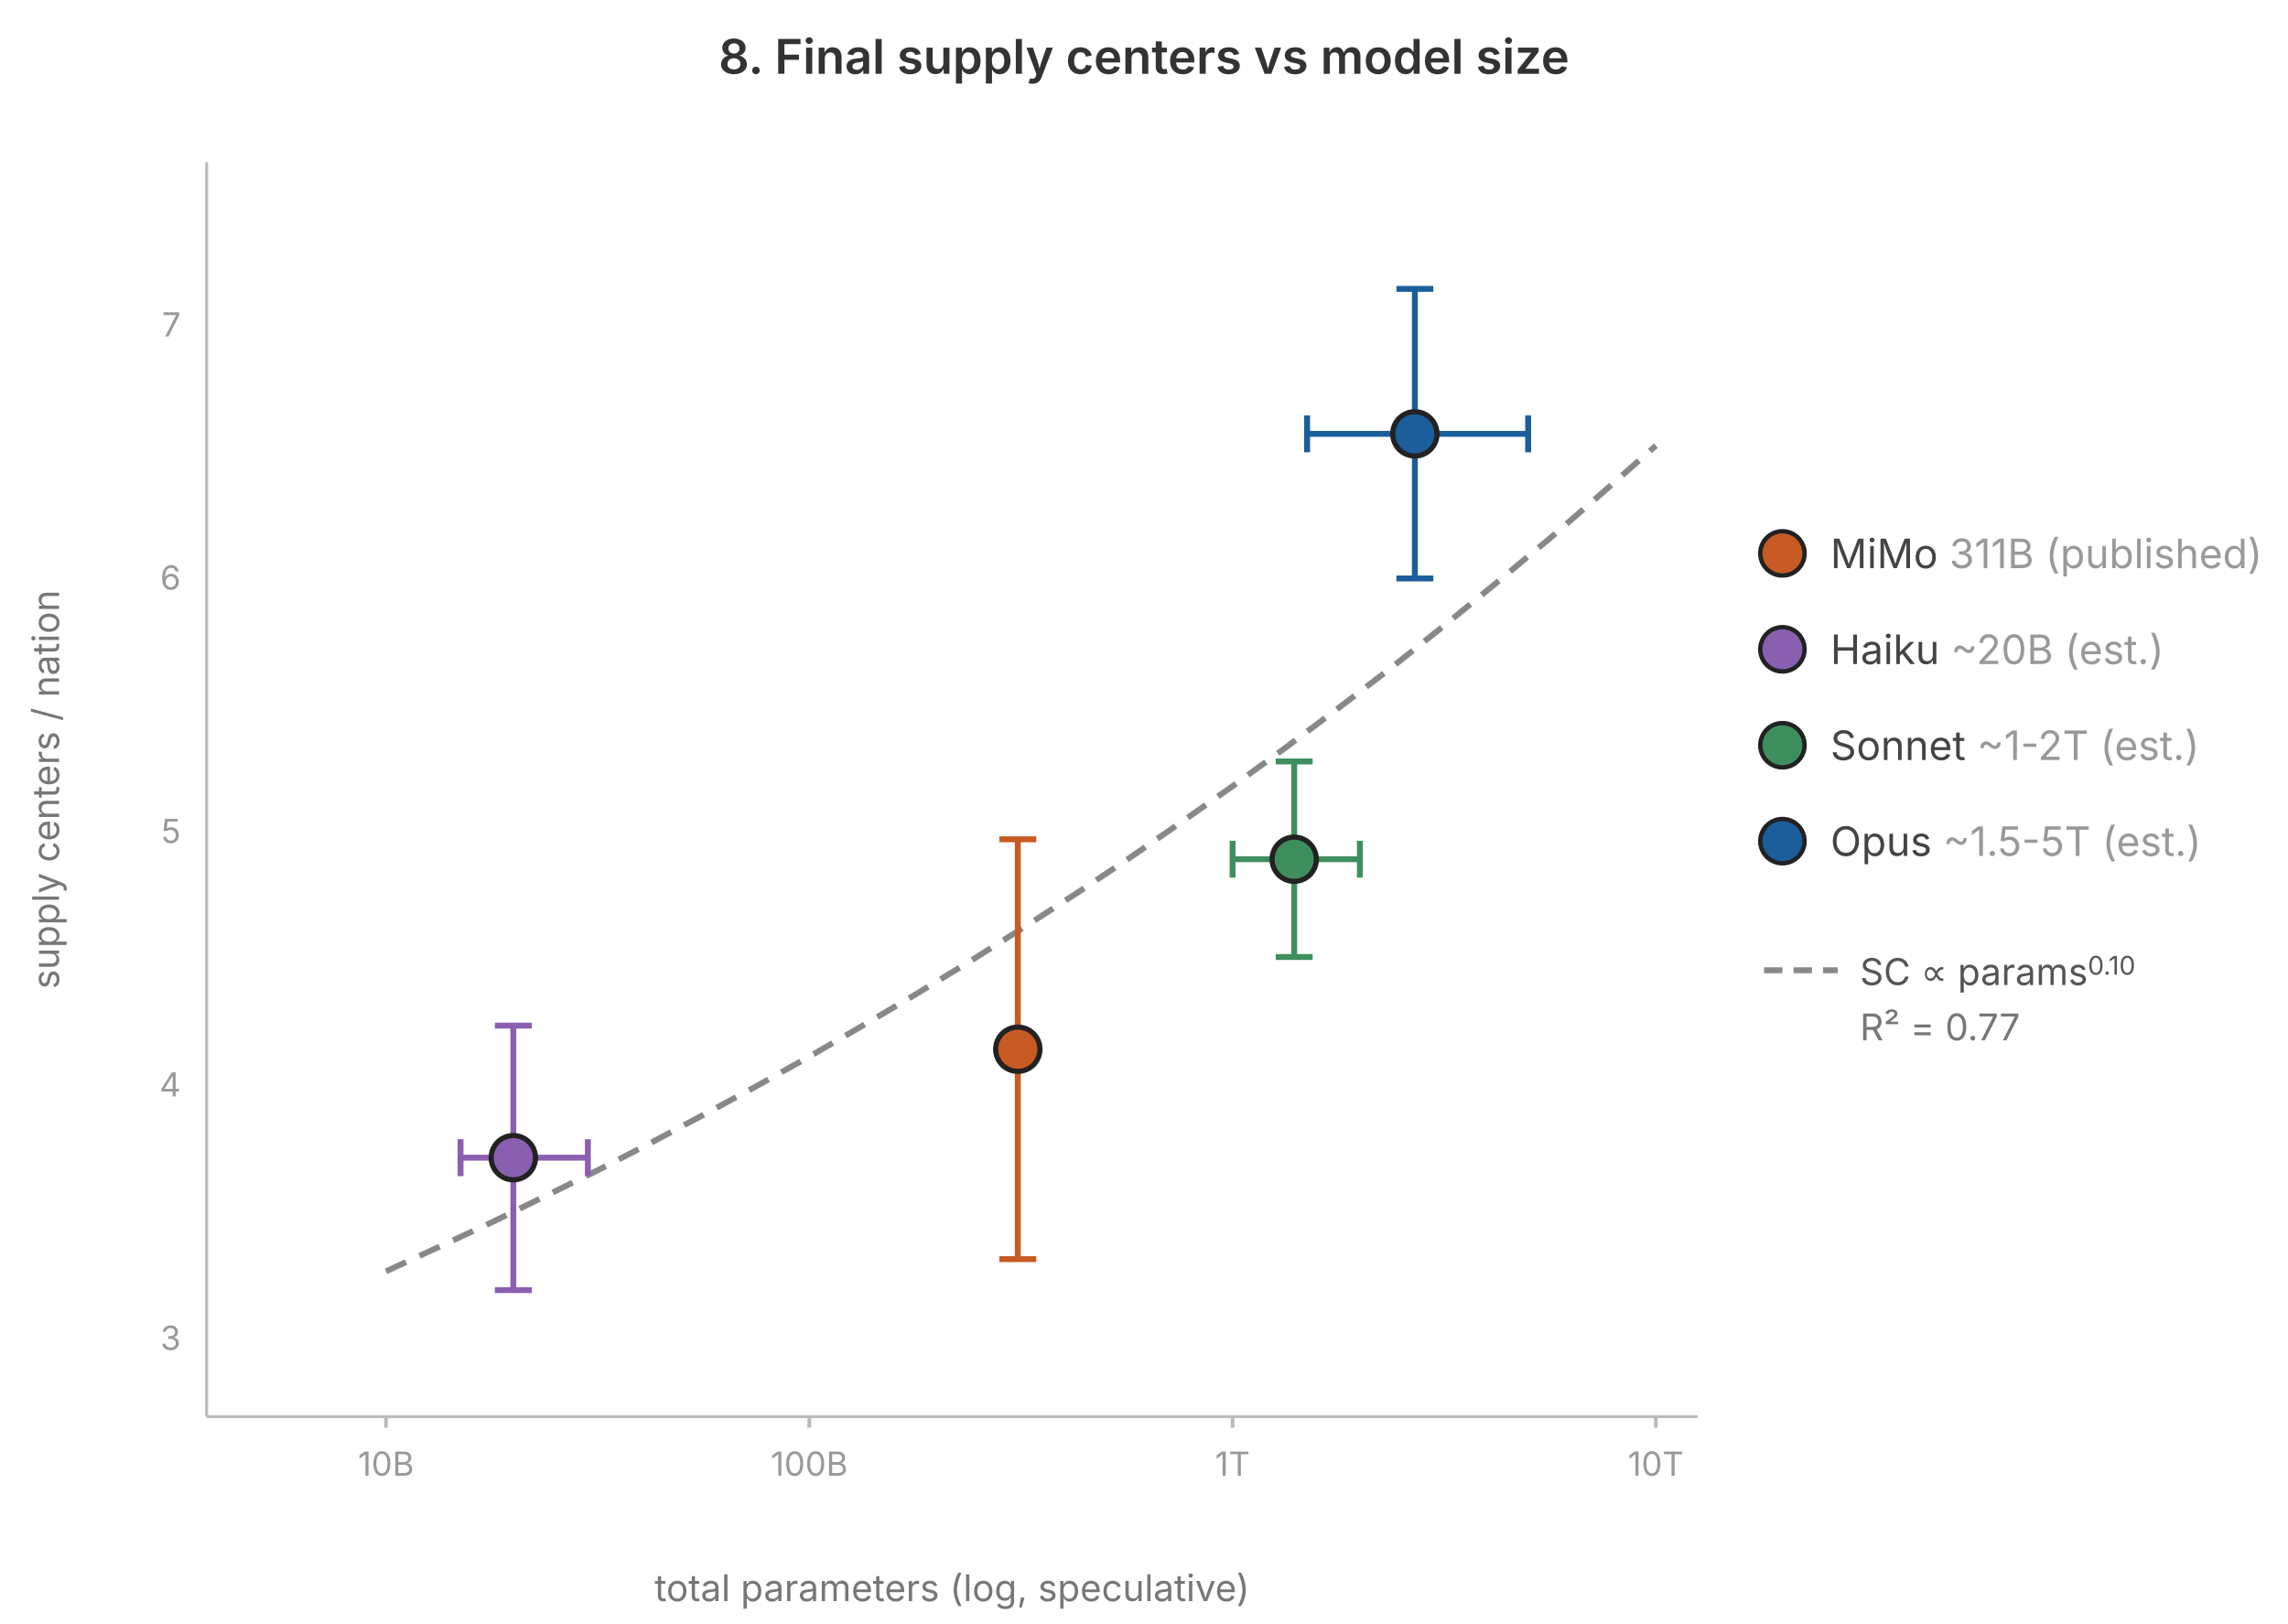
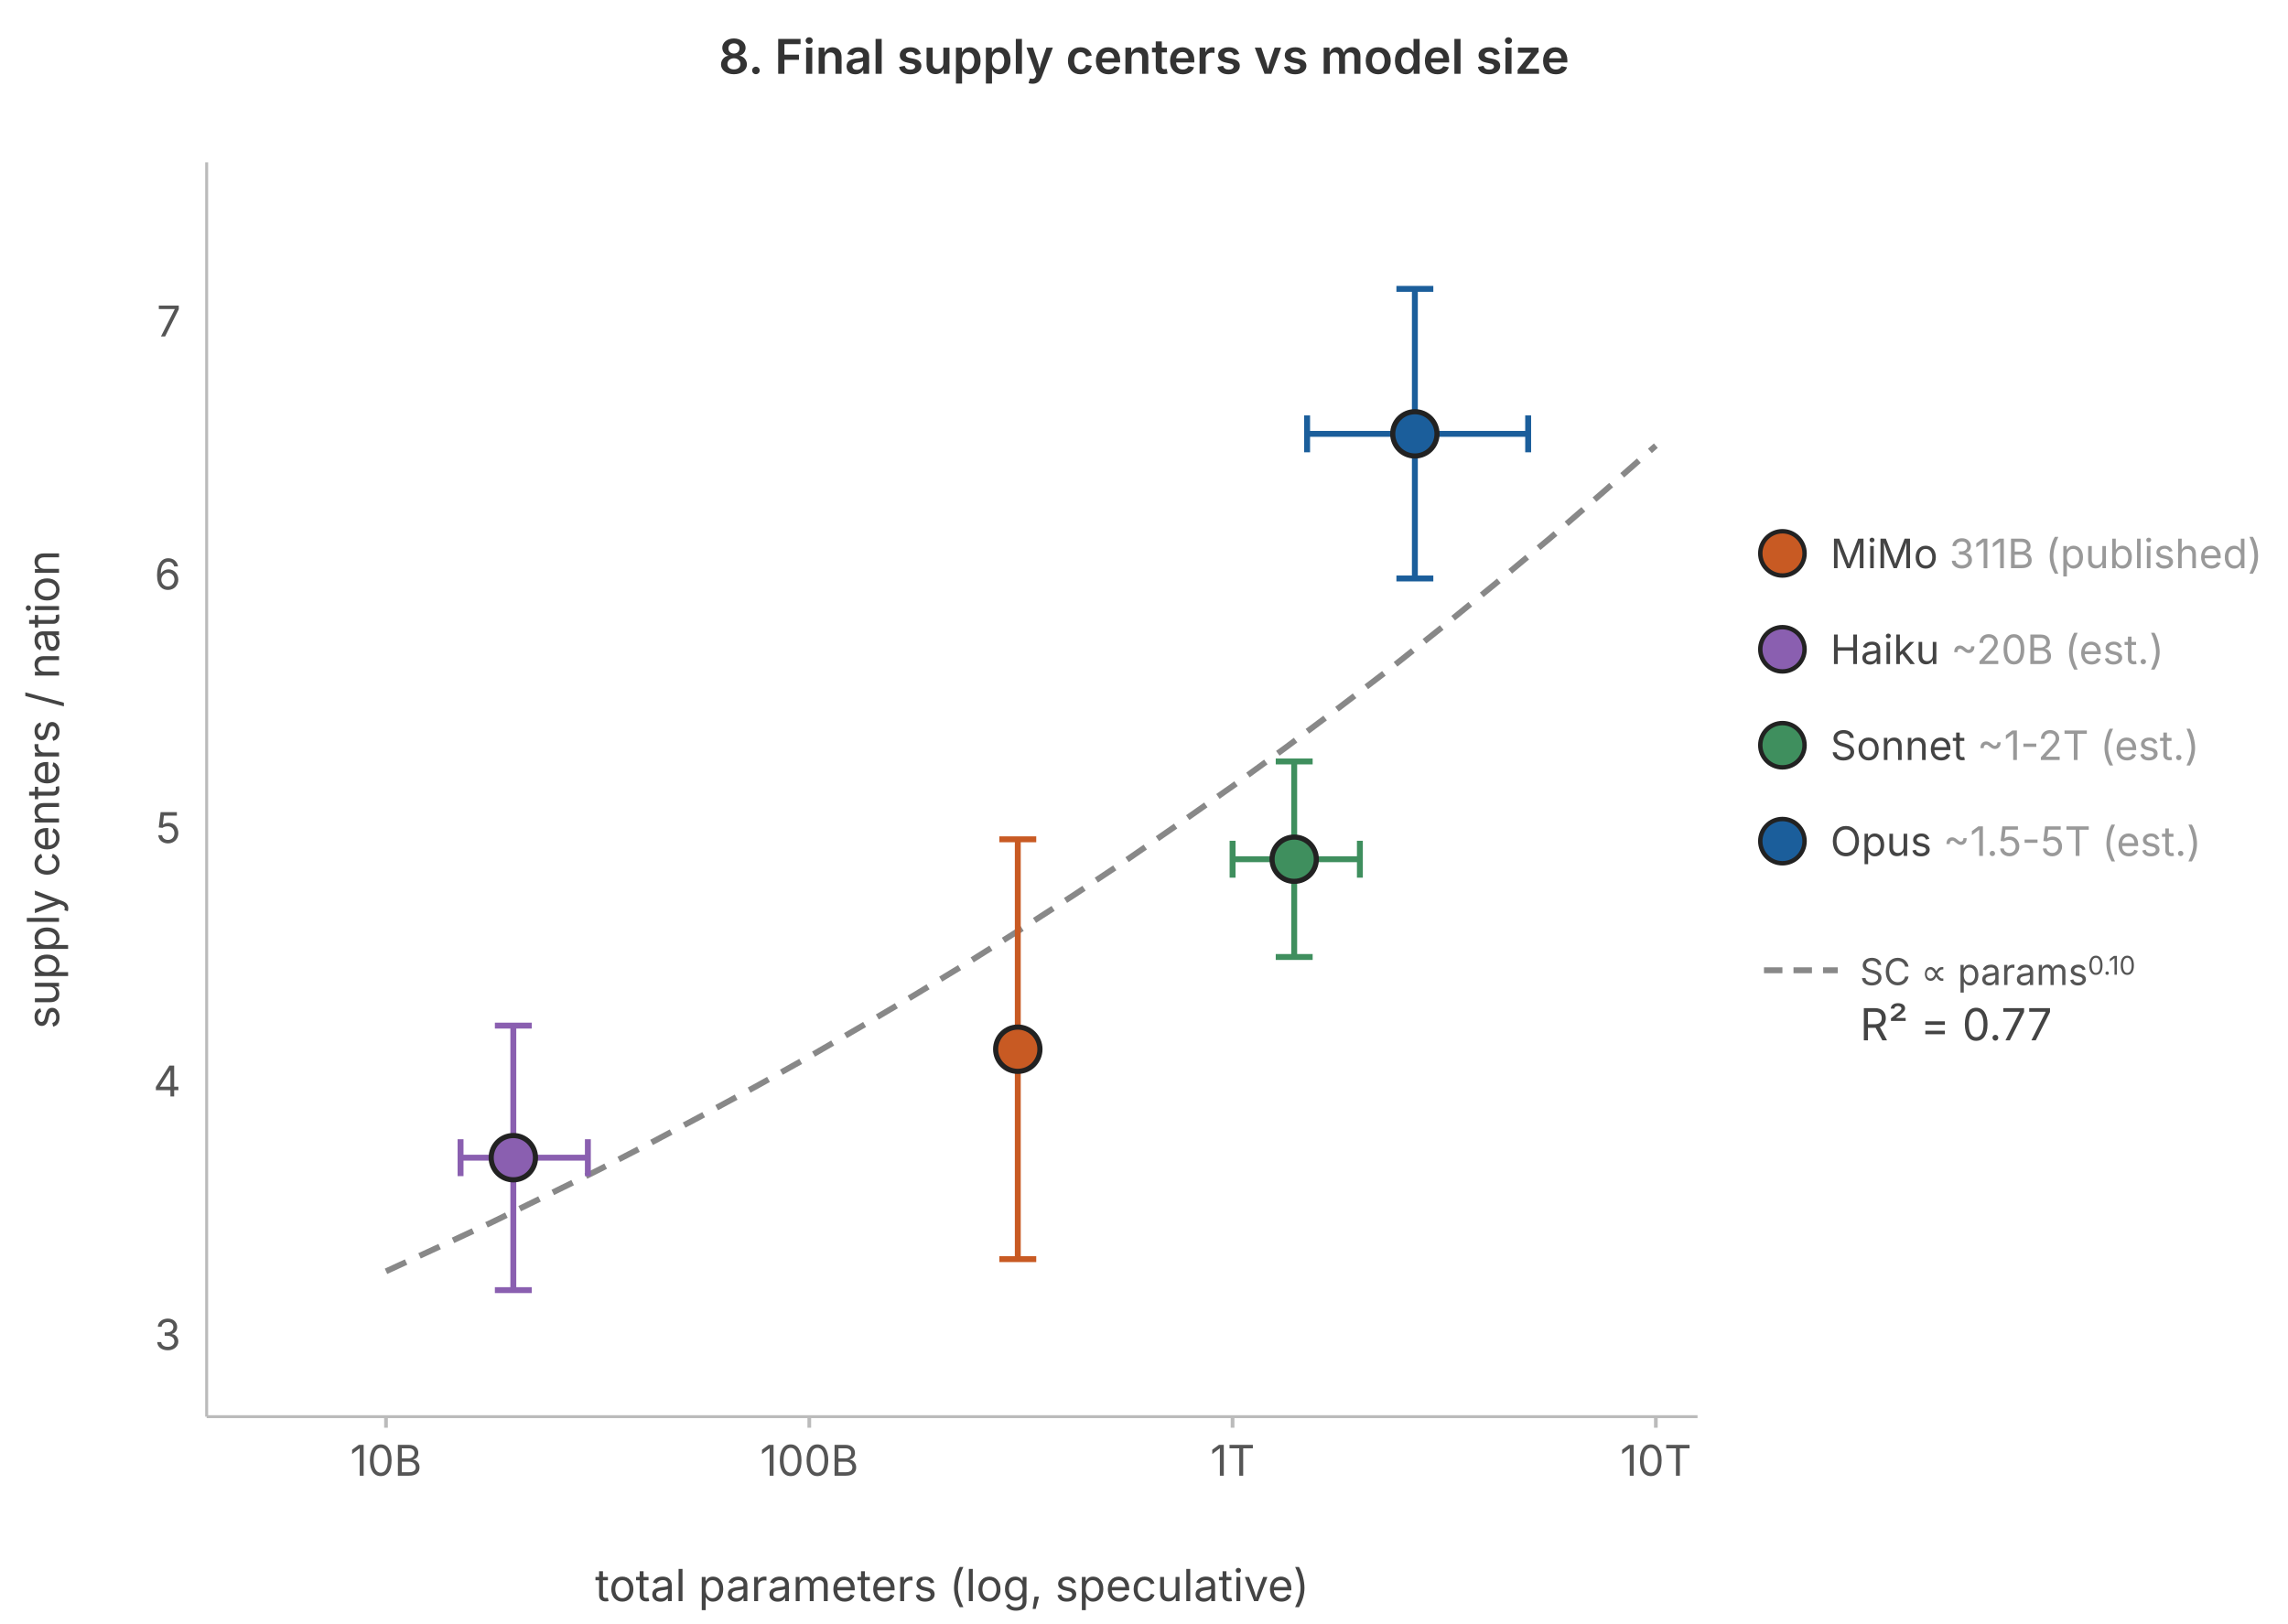
<svg xmlns="http://www.w3.org/2000/svg" viewBox="0 0 620 440" font-family="-apple-system, system-ui, sans-serif" width="620" height="440">
  <text x="310" y="20" text-anchor="middle" font-size="13" font-weight="600" fill="#333">8. Final supply centers vs model size</text>
  <line x1="56" y1="44" x2="56" y2="384" stroke="#bbb" stroke-width="0.8" />
  <line x1="56" y1="384" x2="460" y2="384" stroke="#bbb" stroke-width="0.8" />
  <line x1="104.6" y1="384" x2="104.6" y2="387" stroke="#bbb" />
-   <text x="104.6" y="400" text-anchor="middle" font-size="9" fill="#999">10B</text>
+   <text x="104.6" y="400" text-anchor="middle" font-size="11.5" fill="#555">10B</text>
  <line x1="219.3" y1="384" x2="219.3" y2="387" stroke="#bbb" />
-   <text x="219.3" y="400" text-anchor="middle" font-size="9" fill="#999">100B</text>
+   <text x="219.3" y="400" text-anchor="middle" font-size="11.5" fill="#555">100B</text>
  <line x1="334.0" y1="384" x2="334.0" y2="387" stroke="#bbb" />
-   <text x="334.0" y="400" text-anchor="middle" font-size="9" fill="#999">1T</text>
+   <text x="334.0" y="400" text-anchor="middle" font-size="11.5" fill="#555">1T</text>
  <line x1="448.7" y1="384" x2="448.7" y2="387" stroke="#bbb" />
-   <text x="448.7" y="400" text-anchor="middle" font-size="9" fill="#999">10T</text>
-   <text x="49" y="365.9" text-anchor="end" font-size="9" fill="#999">3</text>
-   <text x="49" y="297.2" text-anchor="end" font-size="9" fill="#999">4</text>
-   <text x="49" y="228.5" text-anchor="end" font-size="9" fill="#999">5</text>
-   <text x="49" y="159.8" text-anchor="end" font-size="9" fill="#999">6</text>
-   <text x="49" y="91.2" text-anchor="end" font-size="9" fill="#999">7</text>
-   <text x="258" y="434" text-anchor="middle" font-size="10" fill="#777">total parameters (log, speculative)</text>
-   <text x="16" y="214" font-size="10" fill="#777" transform="rotate(-90 16 214)" text-anchor="middle">supply centers / nation</text>
+   <text x="448.7" y="400" text-anchor="middle" font-size="11.5" fill="#555">10T</text>
+   <text x="49" y="365.9" text-anchor="end" font-size="11.5" fill="#555">3</text>
+   <text x="49" y="297.2" text-anchor="end" font-size="11.5" fill="#555">4</text>
+   <text x="49" y="228.5" text-anchor="end" font-size="11.5" fill="#555">5</text>
+   <text x="49" y="159.8" text-anchor="end" font-size="11.5" fill="#555">6</text>
+   <text x="49" y="91.2" text-anchor="end" font-size="11.5" fill="#555">7</text>
+   <text x="258" y="434" text-anchor="middle" font-size="12" fill="#444">total parameters (log, speculative)</text>
+   <text x="16" y="214" font-size="12" fill="#444" transform="rotate(-90 16 214)" text-anchor="middle">supply centers / nation</text>
  <polyline points="104.6,344.6 118.9,338.0 133.3,331.3 147.6,324.3 162.0,317.2 176.3,309.8 190.6,302.2 205.0,294.4 219.3,286.4 233.6,278.1 248.0,269.6 262.3,260.9 276.6,251.9 291.0,242.6 305.3,233.1 319.6,223.2 334.0,213.1 348.3,202.7 362.6,192.0 377.0,181.0 391.3,169.6 405.6,157.9 420.0,145.9 434.3,133.5 448.7,120.8" fill="none" stroke="#888" stroke-width="1.6" stroke-dasharray="6 4" />
  <line x1="354.2" y1="117.6" x2="414.1" y2="117.6" stroke="#1b5e9b" stroke-width="1.6" />
  <line x1="354.2" y1="112.6" x2="354.2" y2="122.6" stroke="#1b5e9b" stroke-width="1.6" />
  <line x1="414.1" y1="112.6" x2="414.1" y2="122.6" stroke="#1b5e9b" stroke-width="1.6" />
  <line x1="383.4" y1="156.8" x2="383.4" y2="78.3" stroke="#1b5e9b" stroke-width="1.6" />
  <line x1="378.4" y1="156.8" x2="388.4" y2="156.8" stroke="#1b5e9b" stroke-width="1.6" />
  <line x1="378.4" y1="78.3" x2="388.4" y2="78.3" stroke="#1b5e9b" stroke-width="1.6" />
  <circle cx="383.4" cy="117.6" r="6" fill="#1b5e9b" stroke="#222" stroke-width="1.4" />
  <line x1="334.0" y1="232.9" x2="368.5" y2="232.9" stroke="#3f8f5e" stroke-width="1.6" />
  <line x1="334.0" y1="227.9" x2="334.0" y2="237.9" stroke="#3f8f5e" stroke-width="1.6" />
  <line x1="368.5" y1="227.9" x2="368.5" y2="237.9" stroke="#3f8f5e" stroke-width="1.6" />
  <line x1="350.7" y1="259.4" x2="350.7" y2="206.4" stroke="#3f8f5e" stroke-width="1.6" />
  <line x1="345.7" y1="259.4" x2="355.7" y2="259.4" stroke="#3f8f5e" stroke-width="1.6" />
  <line x1="345.7" y1="206.4" x2="355.7" y2="206.4" stroke="#3f8f5e" stroke-width="1.6" />
  <circle cx="350.7" cy="232.9" r="6" fill="#3f8f5e" stroke="#222" stroke-width="1.4" />
  <line x1="124.8" y1="313.8" x2="159.3" y2="313.8" stroke="#8a5fb0" stroke-width="1.6" />
  <line x1="124.8" y1="308.8" x2="124.8" y2="318.8" stroke="#8a5fb0" stroke-width="1.6" />
  <line x1="159.3" y1="308.8" x2="159.3" y2="318.8" stroke="#8a5fb0" stroke-width="1.6" />
  <line x1="139.1" y1="349.7" x2="139.1" y2="278.0" stroke="#8a5fb0" stroke-width="1.6" />
  <line x1="134.1" y1="349.7" x2="144.1" y2="349.7" stroke="#8a5fb0" stroke-width="1.6" />
  <line x1="134.1" y1="278.0" x2="144.1" y2="278.0" stroke="#8a5fb0" stroke-width="1.6" />
  <circle cx="139.1" cy="313.8" r="6" fill="#8a5fb0" stroke="#222" stroke-width="1.4" />
  <line x1="275.8" y1="341.3" x2="275.8" y2="227.5" stroke="#c85a23" stroke-width="1.6" />
  <line x1="270.8" y1="341.3" x2="280.8" y2="341.3" stroke="#c85a23" stroke-width="1.6" />
  <line x1="270.8" y1="227.5" x2="280.8" y2="227.5" stroke="#c85a23" stroke-width="1.6" />
  <circle cx="275.8" cy="284.4" r="6" fill="#c85a23" stroke="#222" stroke-width="1.4" />
  <circle cx="483" cy="150" r="6" fill="#c85a23" stroke="#222" stroke-width="1.2" />
  <text x="496" y="154" font-size="11" fill="#444">MiMo <tspan fill="#999">311B (published)</tspan>
  </text>
  <circle cx="483" cy="176" r="6" fill="#8a5fb0" stroke="#222" stroke-width="1.2" />
  <text x="496" y="180" font-size="11" fill="#444">Haiku <tspan fill="#999">~20B (est.)</tspan>
  </text>
  <circle cx="483" cy="202" r="6" fill="#3f8f5e" stroke="#222" stroke-width="1.2" />
  <text x="496" y="206" font-size="11" fill="#444">Sonnet <tspan fill="#999">~1-2T (est.)</tspan>
  </text>
  <circle cx="483" cy="228" r="6" fill="#1b5e9b" stroke="#222" stroke-width="1.2" />
  <text x="496" y="232" font-size="11" fill="#444">Opus <tspan fill="#999">~1.5-5T (est.)</tspan>
  </text>
  <line x1="478" y1="263.0" x2="498" y2="263.0" stroke="#888" stroke-width="1.6" stroke-dasharray="5 3" />
  <text x="504" y="267.0" font-size="10" fill="#555">SC ∝ params<tspan baseline-shift="super" font-size="7">0.10</tspan>
  </text>
-   <text x="504" y="282.0" font-size="10" fill="#777">R² = 0.77</text>
+   <text x="504" y="282.0" font-size="12" fill="#444">R² = 0.77</text>
</svg>
